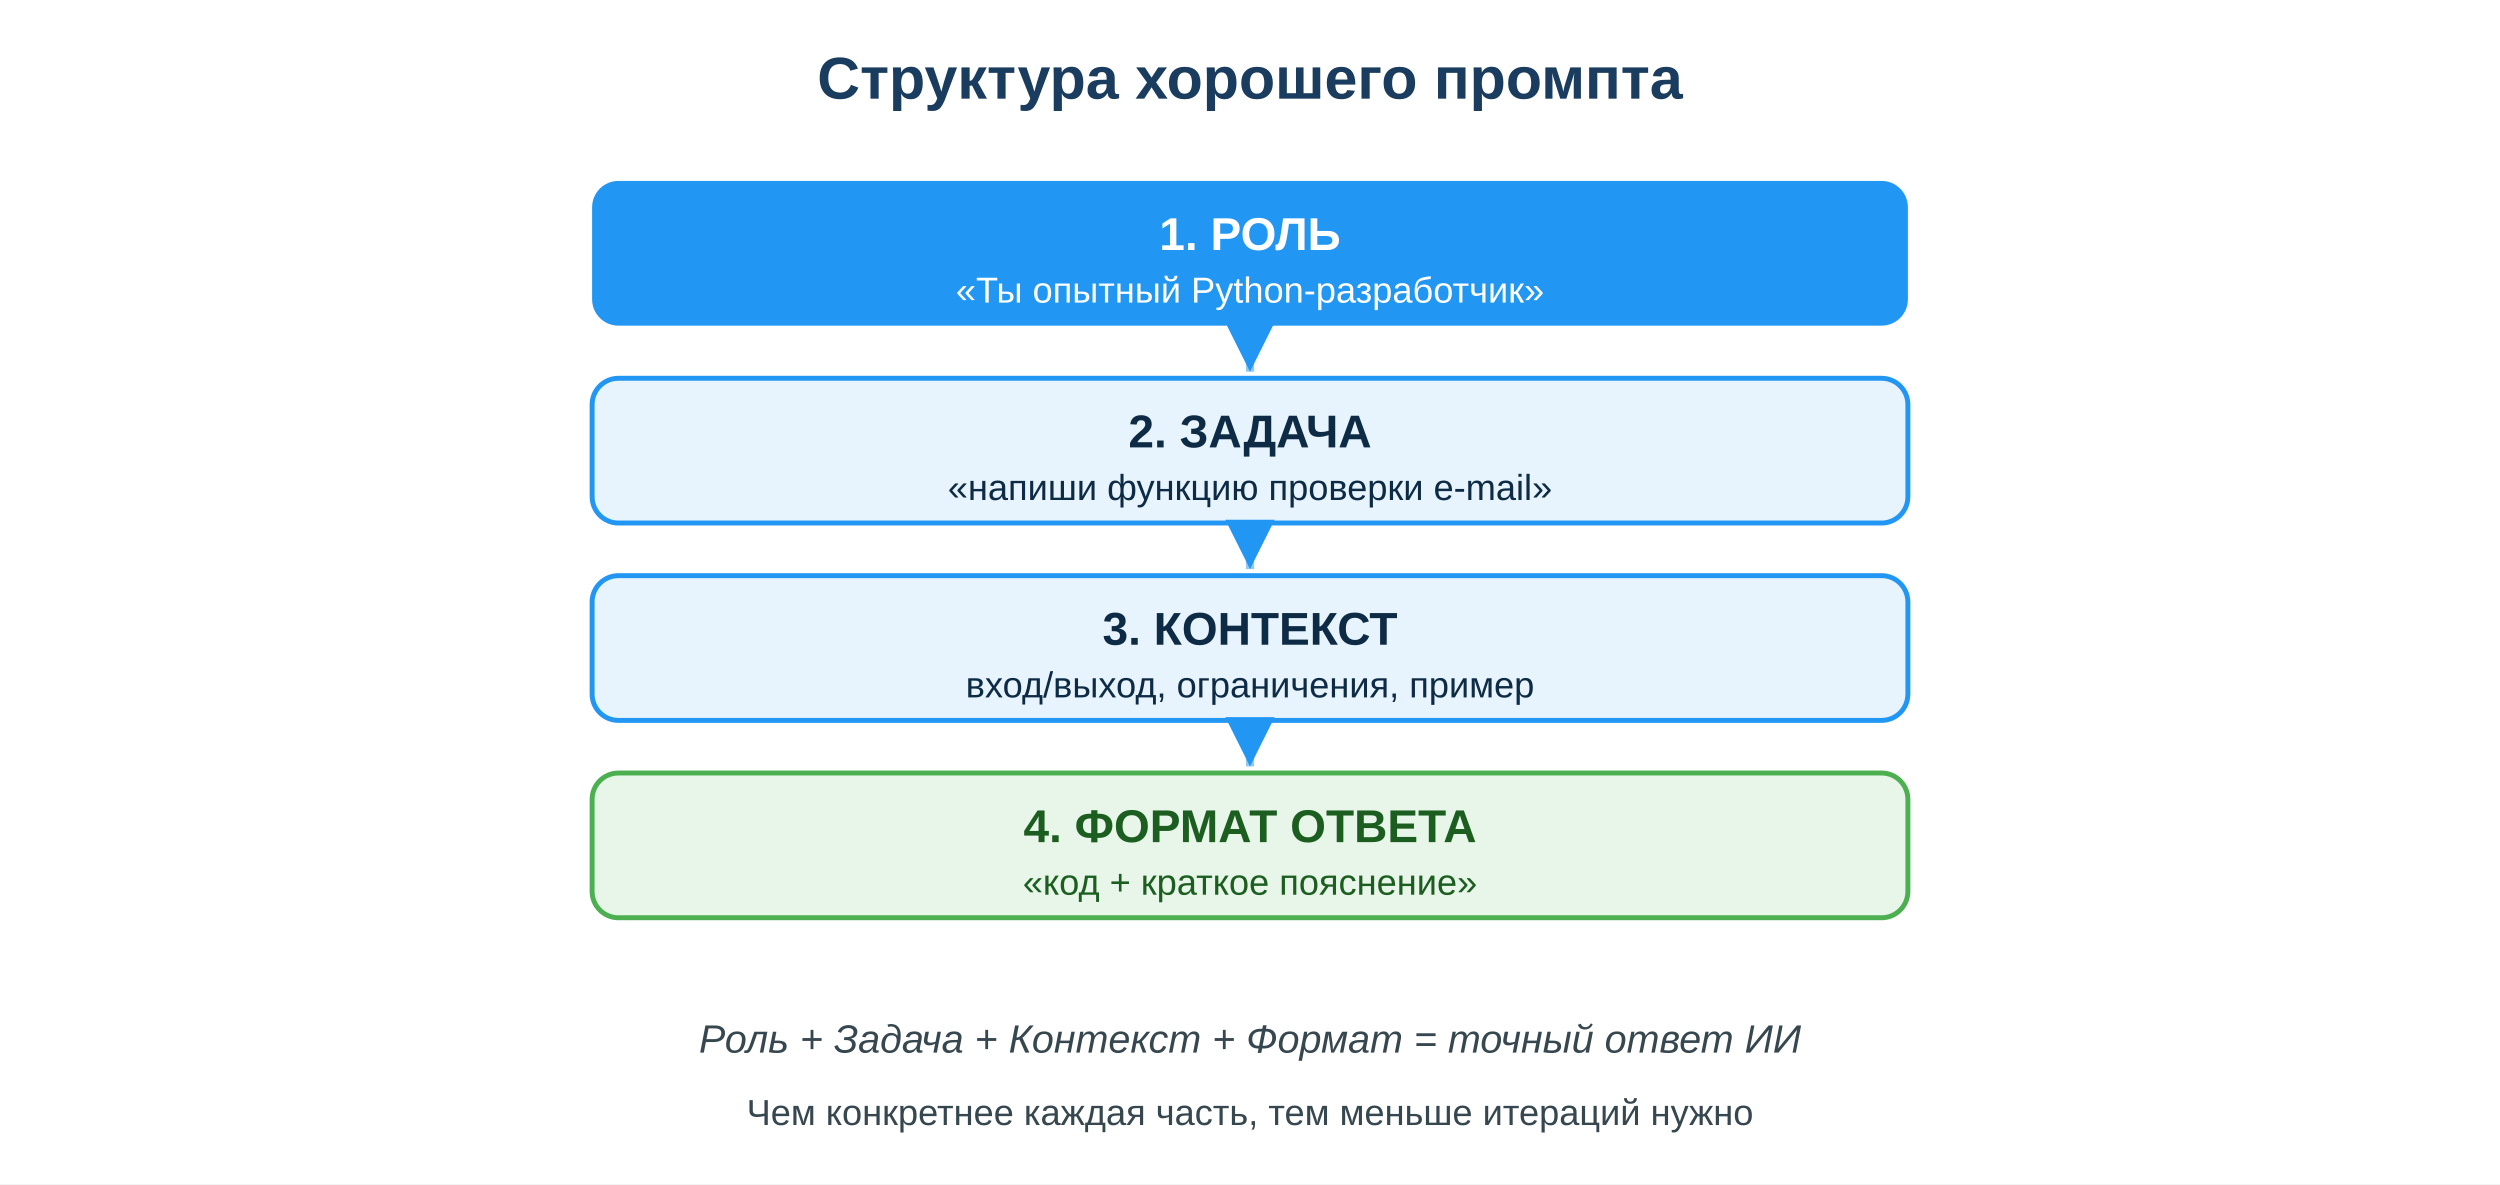
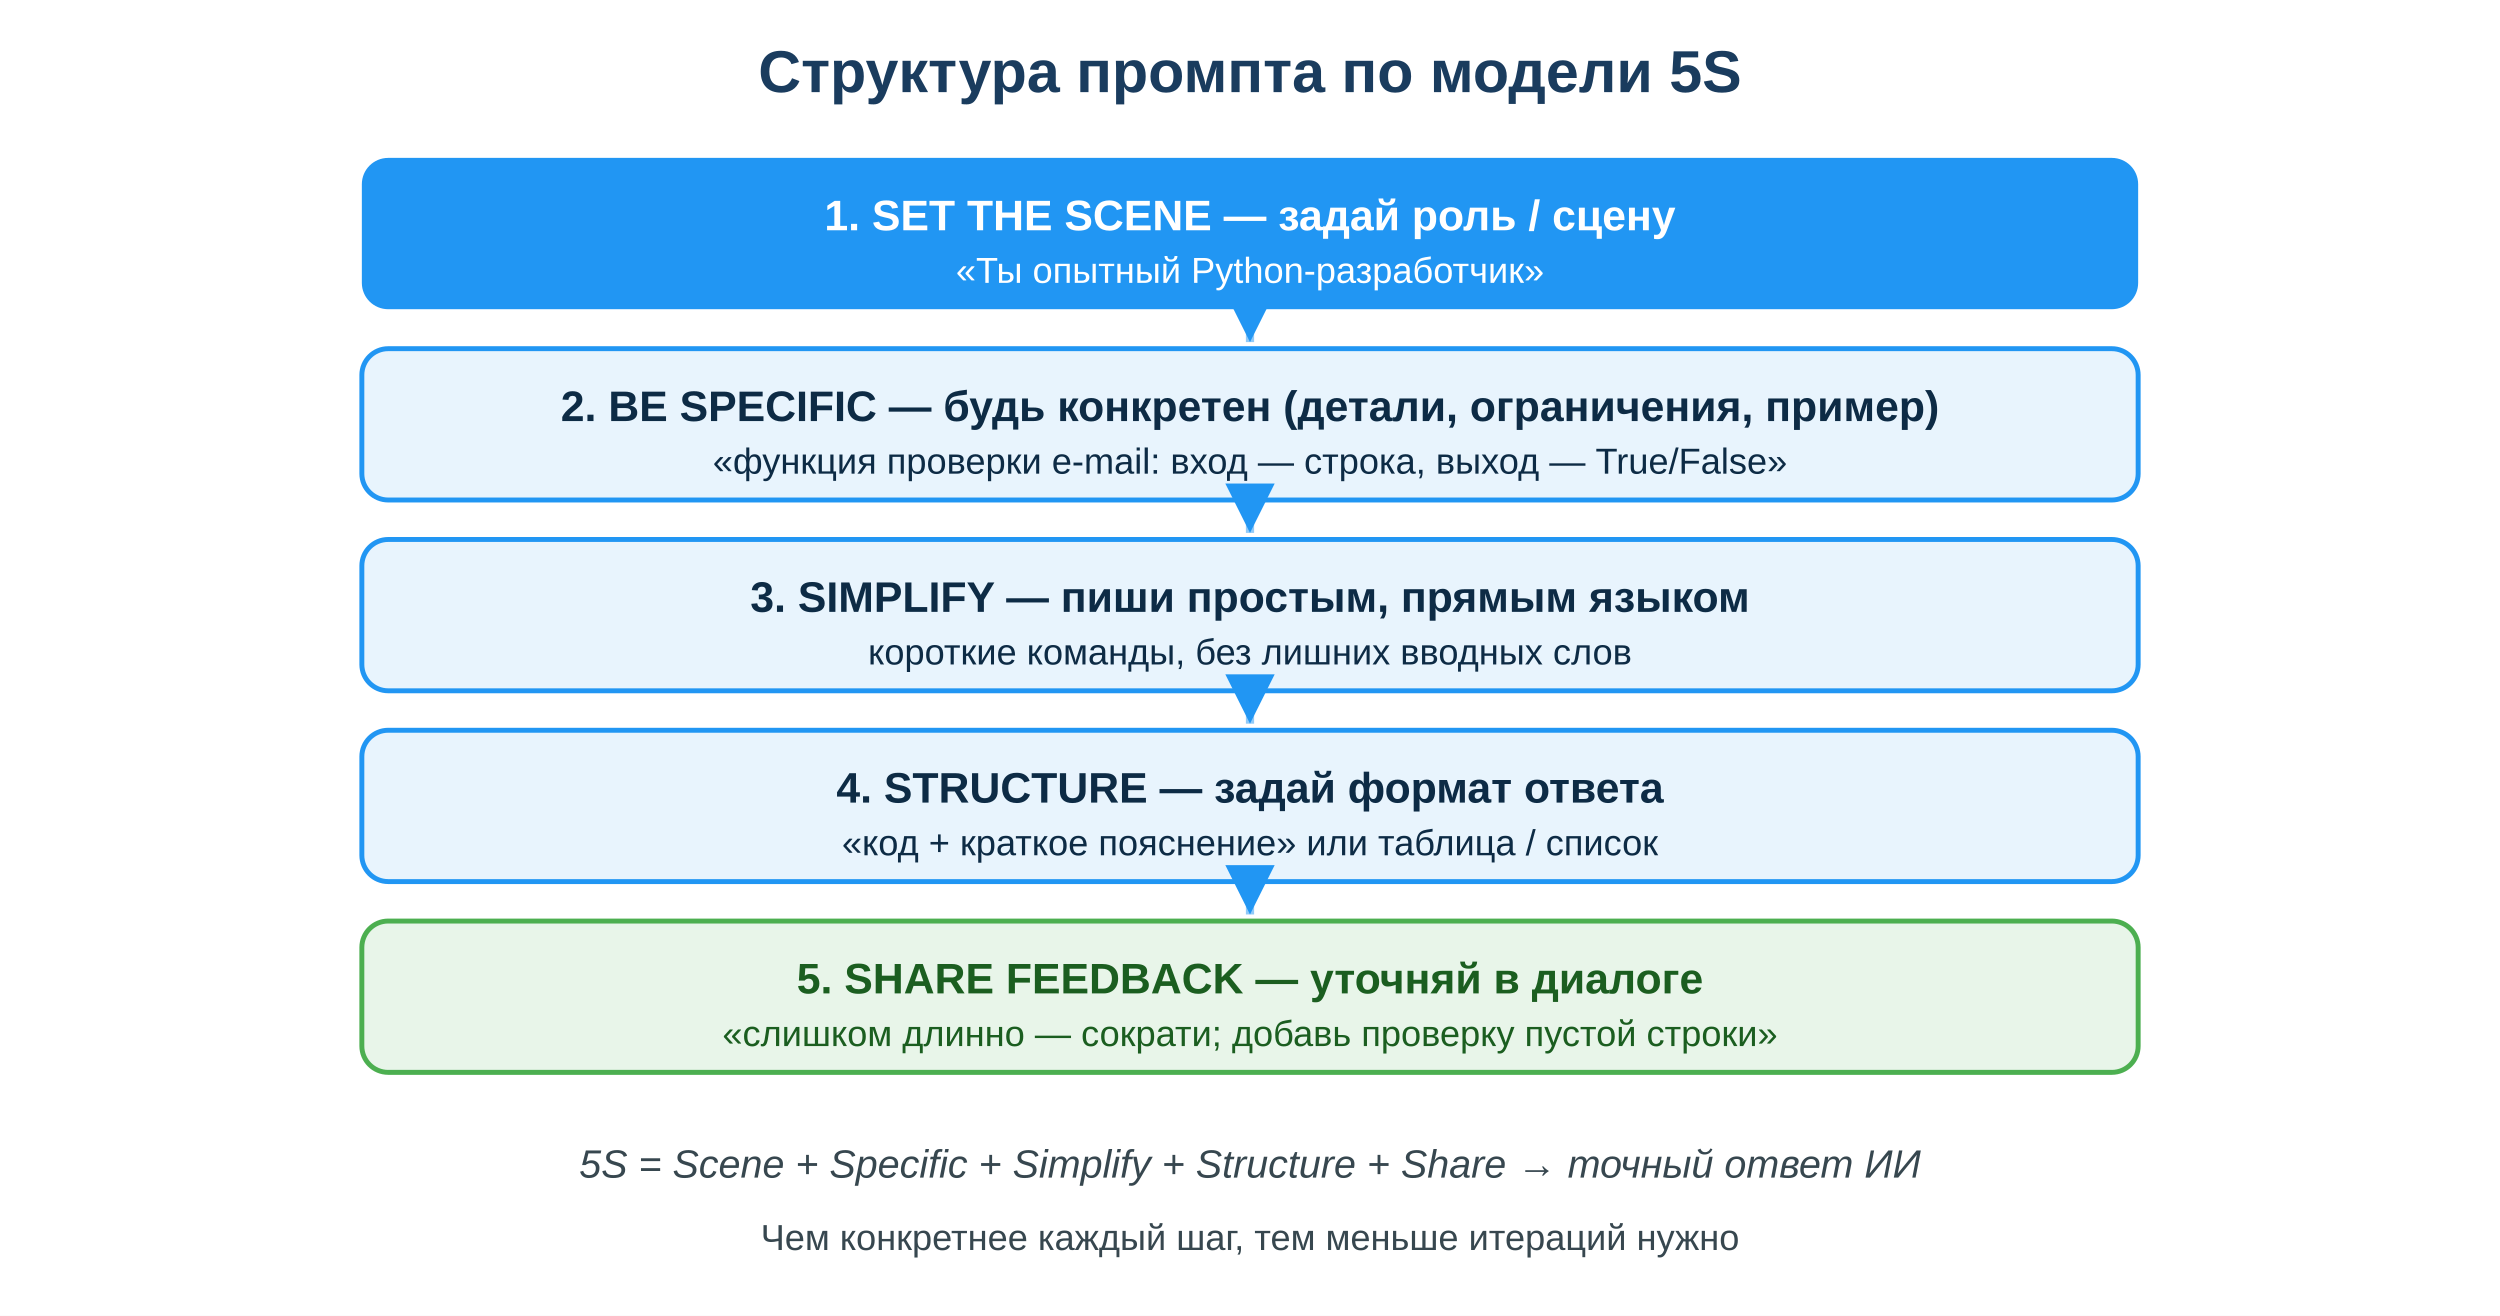
- <svg xmlns="http://www.w3.org/2000/svg" viewBox="0 0 760 360" font-family="Arial, sans-serif">
-   <rect x="0" y="0" width="760" height="360" fill="#ffffff" />
-   <text x="380" y="30" text-anchor="middle" font-size="18" font-weight="bold" fill="#1a3c5e">Структура хорошего промпта</text>
-   <rect x="180" y="55" width="400" height="44" rx="8" fill="#2196F3" />
-   <text x="380" y="76" text-anchor="middle" font-size="14" font-weight="bold" fill="#ffffff">1. РОЛЬ</text>
-   <text x="380" y="92" text-anchor="middle" font-size="11" fill="#ffffff">«Ты опытный Python-разработчик»</text>
-   <rect x="180" y="115" width="400" height="44" rx="8" fill="#e8f4fd" stroke="#2196F3" stroke-width="1.5" />
-   <text x="380" y="136" text-anchor="middle" font-size="14" font-weight="bold" fill="#0d2b45">2. ЗАДАЧА</text>
-   <text x="380" y="152" text-anchor="middle" font-size="11" fill="#0d2b45">«напиши функцию проверки e-mail»</text>
-   <rect x="180" y="175" width="400" height="44" rx="8" fill="#e8f4fd" stroke="#2196F3" stroke-width="1.5" />
-   <text x="380" y="196" text-anchor="middle" font-size="14" font-weight="bold" fill="#0d2b45">3. КОНТЕКСТ</text>
-   <text x="380" y="212" text-anchor="middle" font-size="11" fill="#0d2b45">вход/выход, ограничения, пример</text>
-   <rect x="180" y="235" width="400" height="44" rx="8" fill="#e8f5e9" stroke="#4CAF50" stroke-width="1.5" />
-   <text x="380" y="256" text-anchor="middle" font-size="14" font-weight="bold" fill="#1b5e20">4. ФОРМАТ ОТВЕТА</text>
-   <text x="380" y="272" text-anchor="middle" font-size="11" fill="#1b5e20">«код + краткое пояснение»</text>
+ <svg xmlns="http://www.w3.org/2000/svg" viewBox="0 0 760 400" font-family="Arial, sans-serif">
+   <rect x="0" y="0" width="760" height="400" fill="#ffffff" />
+   <text x="380" y="28" text-anchor="middle" font-size="18" font-weight="bold" fill="#1a3c5e">Структура промпта по модели 5S</text>
+   <rect x="110" y="48" width="540" height="46" rx="8" fill="#2196F3" />
+   <text x="380" y="70" text-anchor="middle" font-size="13" font-weight="bold" fill="#ffffff">1. SET THE SCENE — задай роль / сцену</text>
+   <text x="380" y="86" text-anchor="middle" font-size="11" fill="#ffffff">«Ты опытный Python-разработчик»</text>
+   <rect x="110" y="106" width="540" height="46" rx="8" fill="#e8f4fd" stroke="#2196F3" stroke-width="1.5" />
+   <text x="380" y="128" text-anchor="middle" font-size="13" font-weight="bold" fill="#0d2b45">2. BE SPECIFIC — будь конкретен (детали, ограничения, пример)</text>
+   <text x="380" y="144" text-anchor="middle" font-size="11" fill="#0d2b45">«функция проверки e-mail: вход — строка, выход — True/False»</text>
+   <rect x="110" y="164" width="540" height="46" rx="8" fill="#e8f4fd" stroke="#2196F3" stroke-width="1.5" />
+   <text x="380" y="186" text-anchor="middle" font-size="13" font-weight="bold" fill="#0d2b45">3. SIMPLIFY — пиши простым, прямым языком</text>
+   <text x="380" y="202" text-anchor="middle" font-size="11" fill="#0d2b45">короткие команды, без лишних вводных слов</text>
+   <rect x="110" y="222" width="540" height="46" rx="8" fill="#e8f4fd" stroke="#2196F3" stroke-width="1.5" />
+   <text x="380" y="244" text-anchor="middle" font-size="13" font-weight="bold" fill="#0d2b45">4. STRUCTURE — задай формат ответа</text>
+   <text x="380" y="260" text-anchor="middle" font-size="11" fill="#0d2b45">«код + краткое пояснение» или таблица / список</text>
+   <rect x="110" y="280" width="540" height="46" rx="8" fill="#e8f5e9" stroke="#4CAF50" stroke-width="1.5" />
+   <text x="380" y="302" text-anchor="middle" font-size="13" font-weight="bold" fill="#1b5e20">5. SHARE FEEDBACK — уточняй в диалоге</text>
+   <text x="380" y="318" text-anchor="middle" font-size="11" fill="#1b5e20">«слишком длинно — сократи; добавь проверку пустой строки»</text>
  <g stroke="#90caf9" stroke-width="2.5" fill="none" marker-end="url(#arr)">
-     <path d="M380 99 L380 113" />
-     <path d="M380 159 L380 173" />
-     <path d="M380 219 L380 233" />
+     <path d="M380 94 L380 104" />
+     <path d="M380 152 L380 162" />
+     <path d="M380 210 L380 220" />
+     <path d="M380 268 L380 278" />
  </g>
  <defs>
    <marker id="arr" markerWidth="8" markerHeight="8" refX="6" refY="3" orient="auto">
      <path d="M0,0 L6,3 L0,6 Z" fill="#2196F3" />
    </marker>
  </defs>
-   <text x="380" y="320" text-anchor="middle" font-size="12" fill="#37474f" font-style="italic">Роль + Задача + Контекст + Формат = точный ответ ИИ</text>
-   <text x="380" y="342" text-anchor="middle" font-size="11" fill="#37474f">Чем конкретнее каждая часть, тем меньше итераций нужно</text>
+   <text x="380" y="358" text-anchor="middle" font-size="12" fill="#37474f" font-style="italic">5S = Scene + Specific + Simplify + Structure + Share → точный ответ ИИ</text>
+   <text x="380" y="380" text-anchor="middle" font-size="11" fill="#37474f">Чем конкретнее каждый шаг, тем меньше итераций нужно</text>
</svg>
